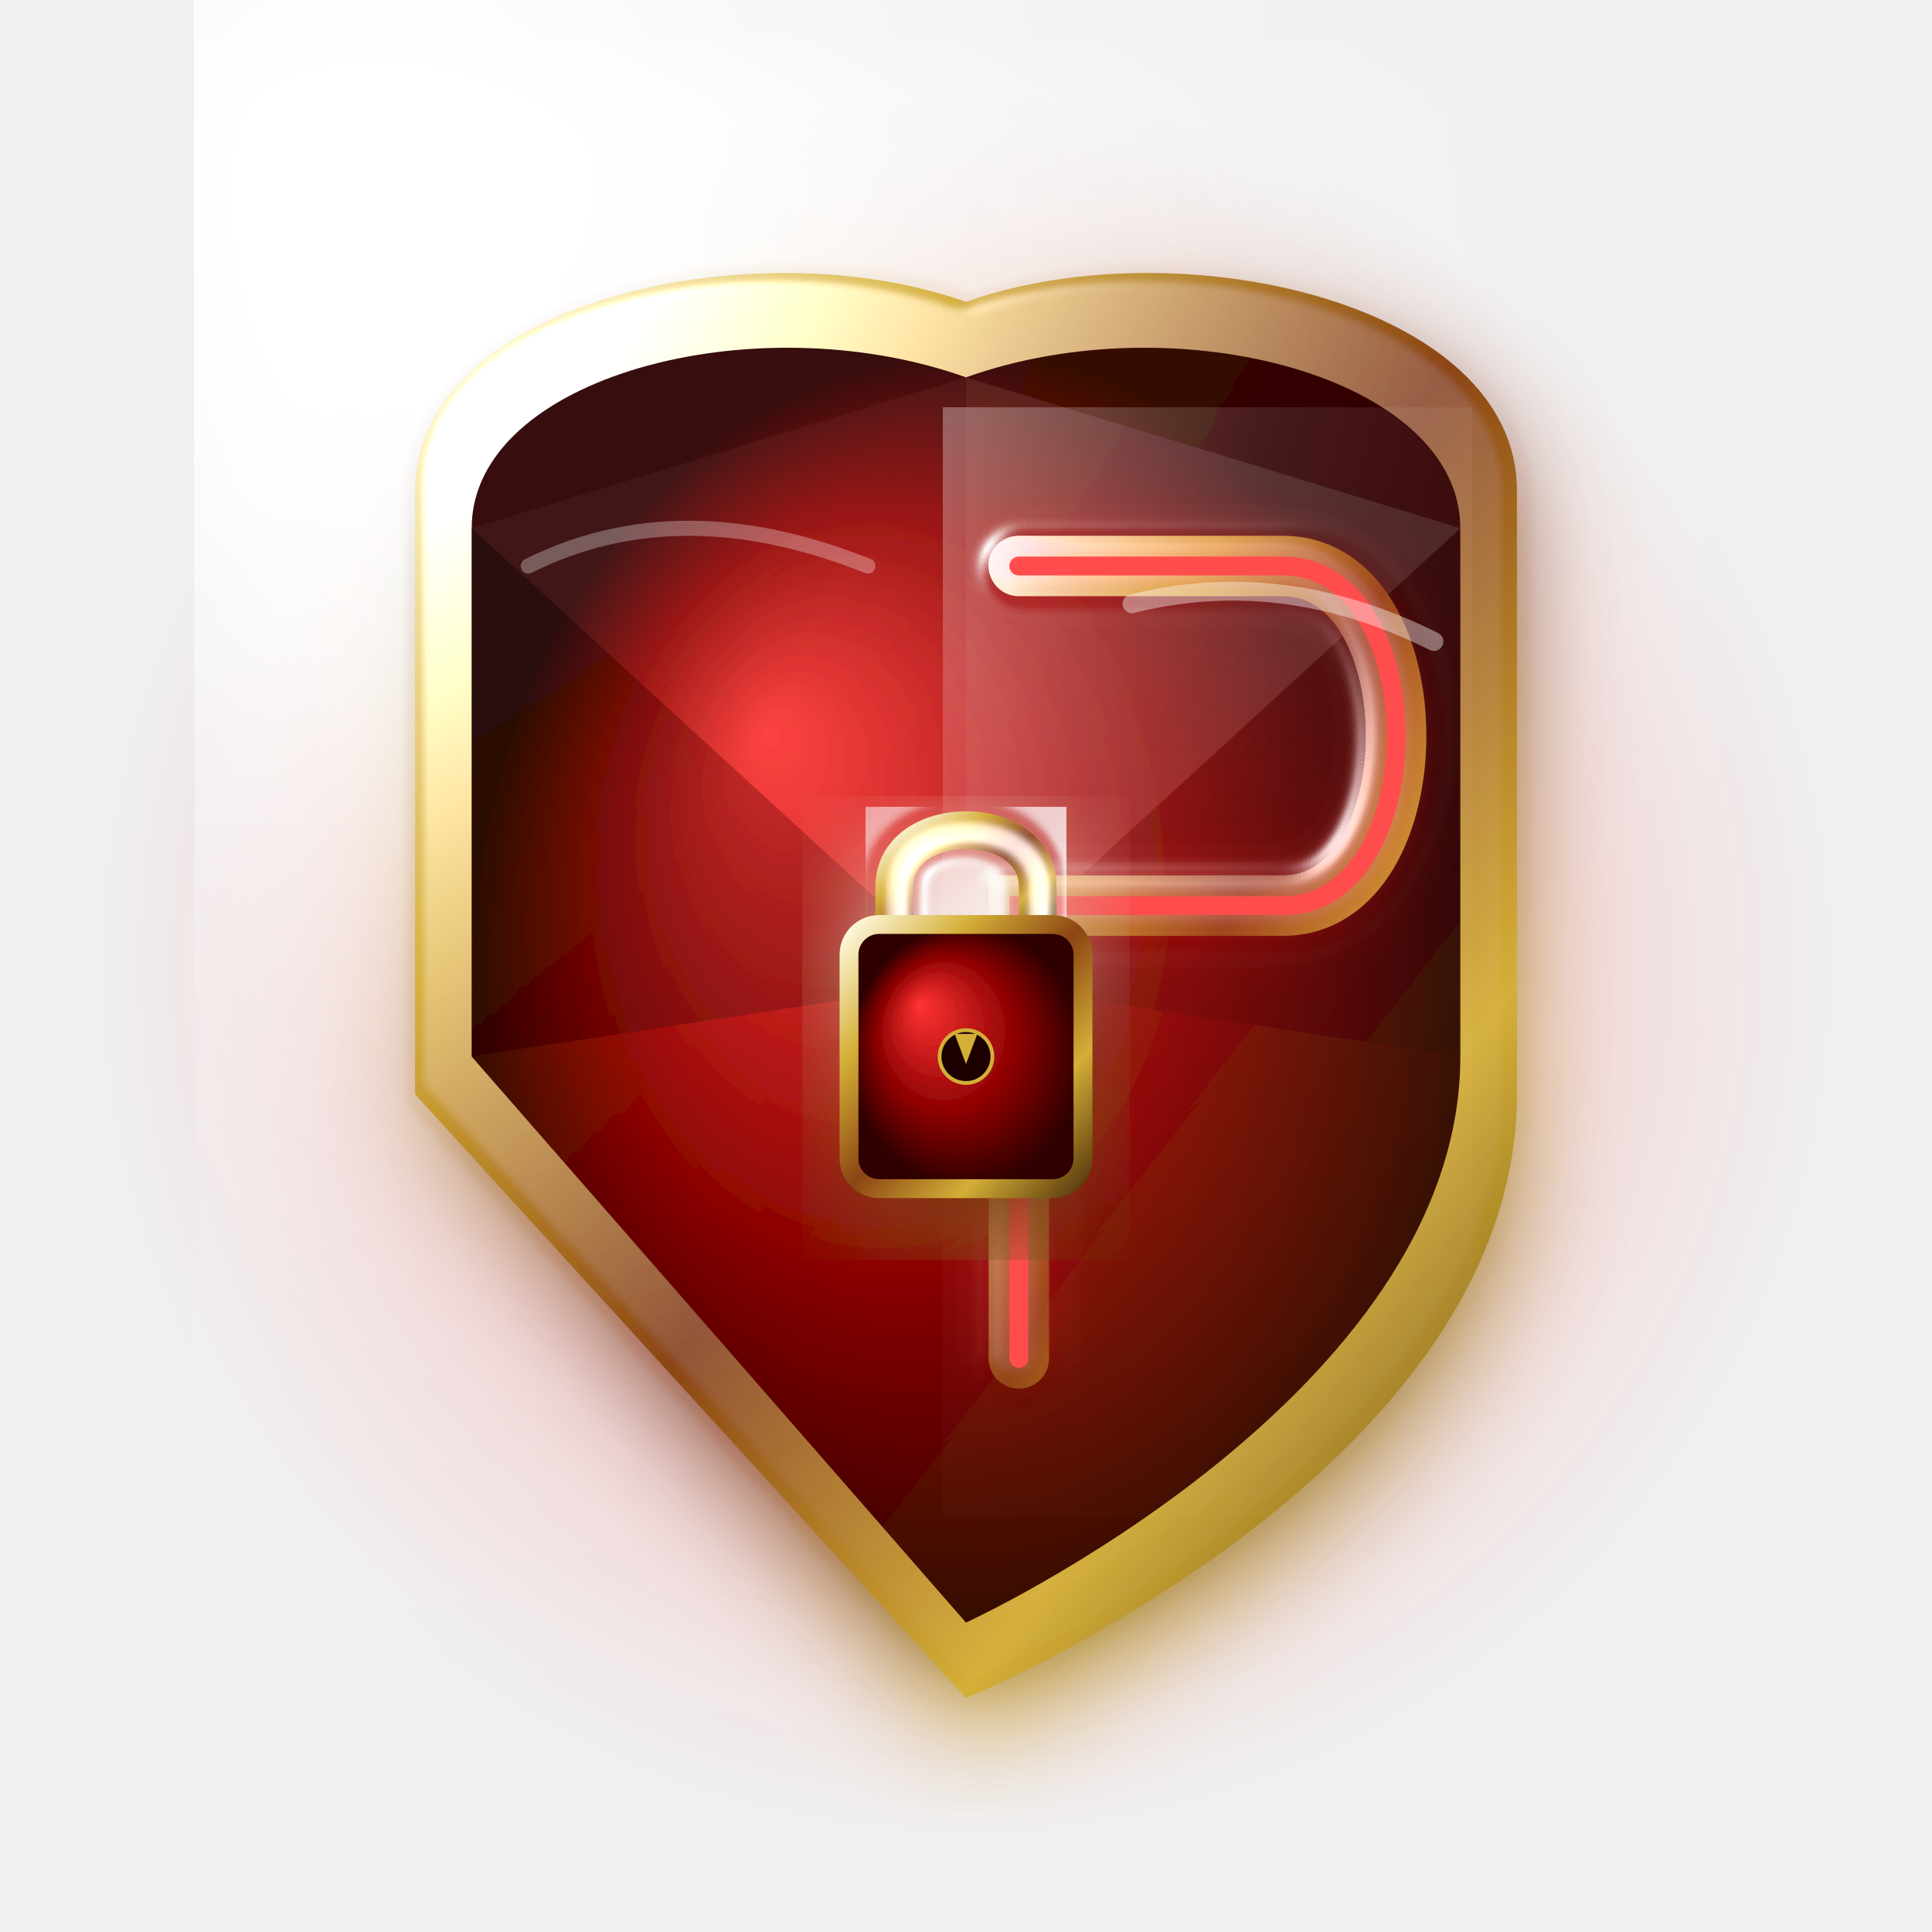
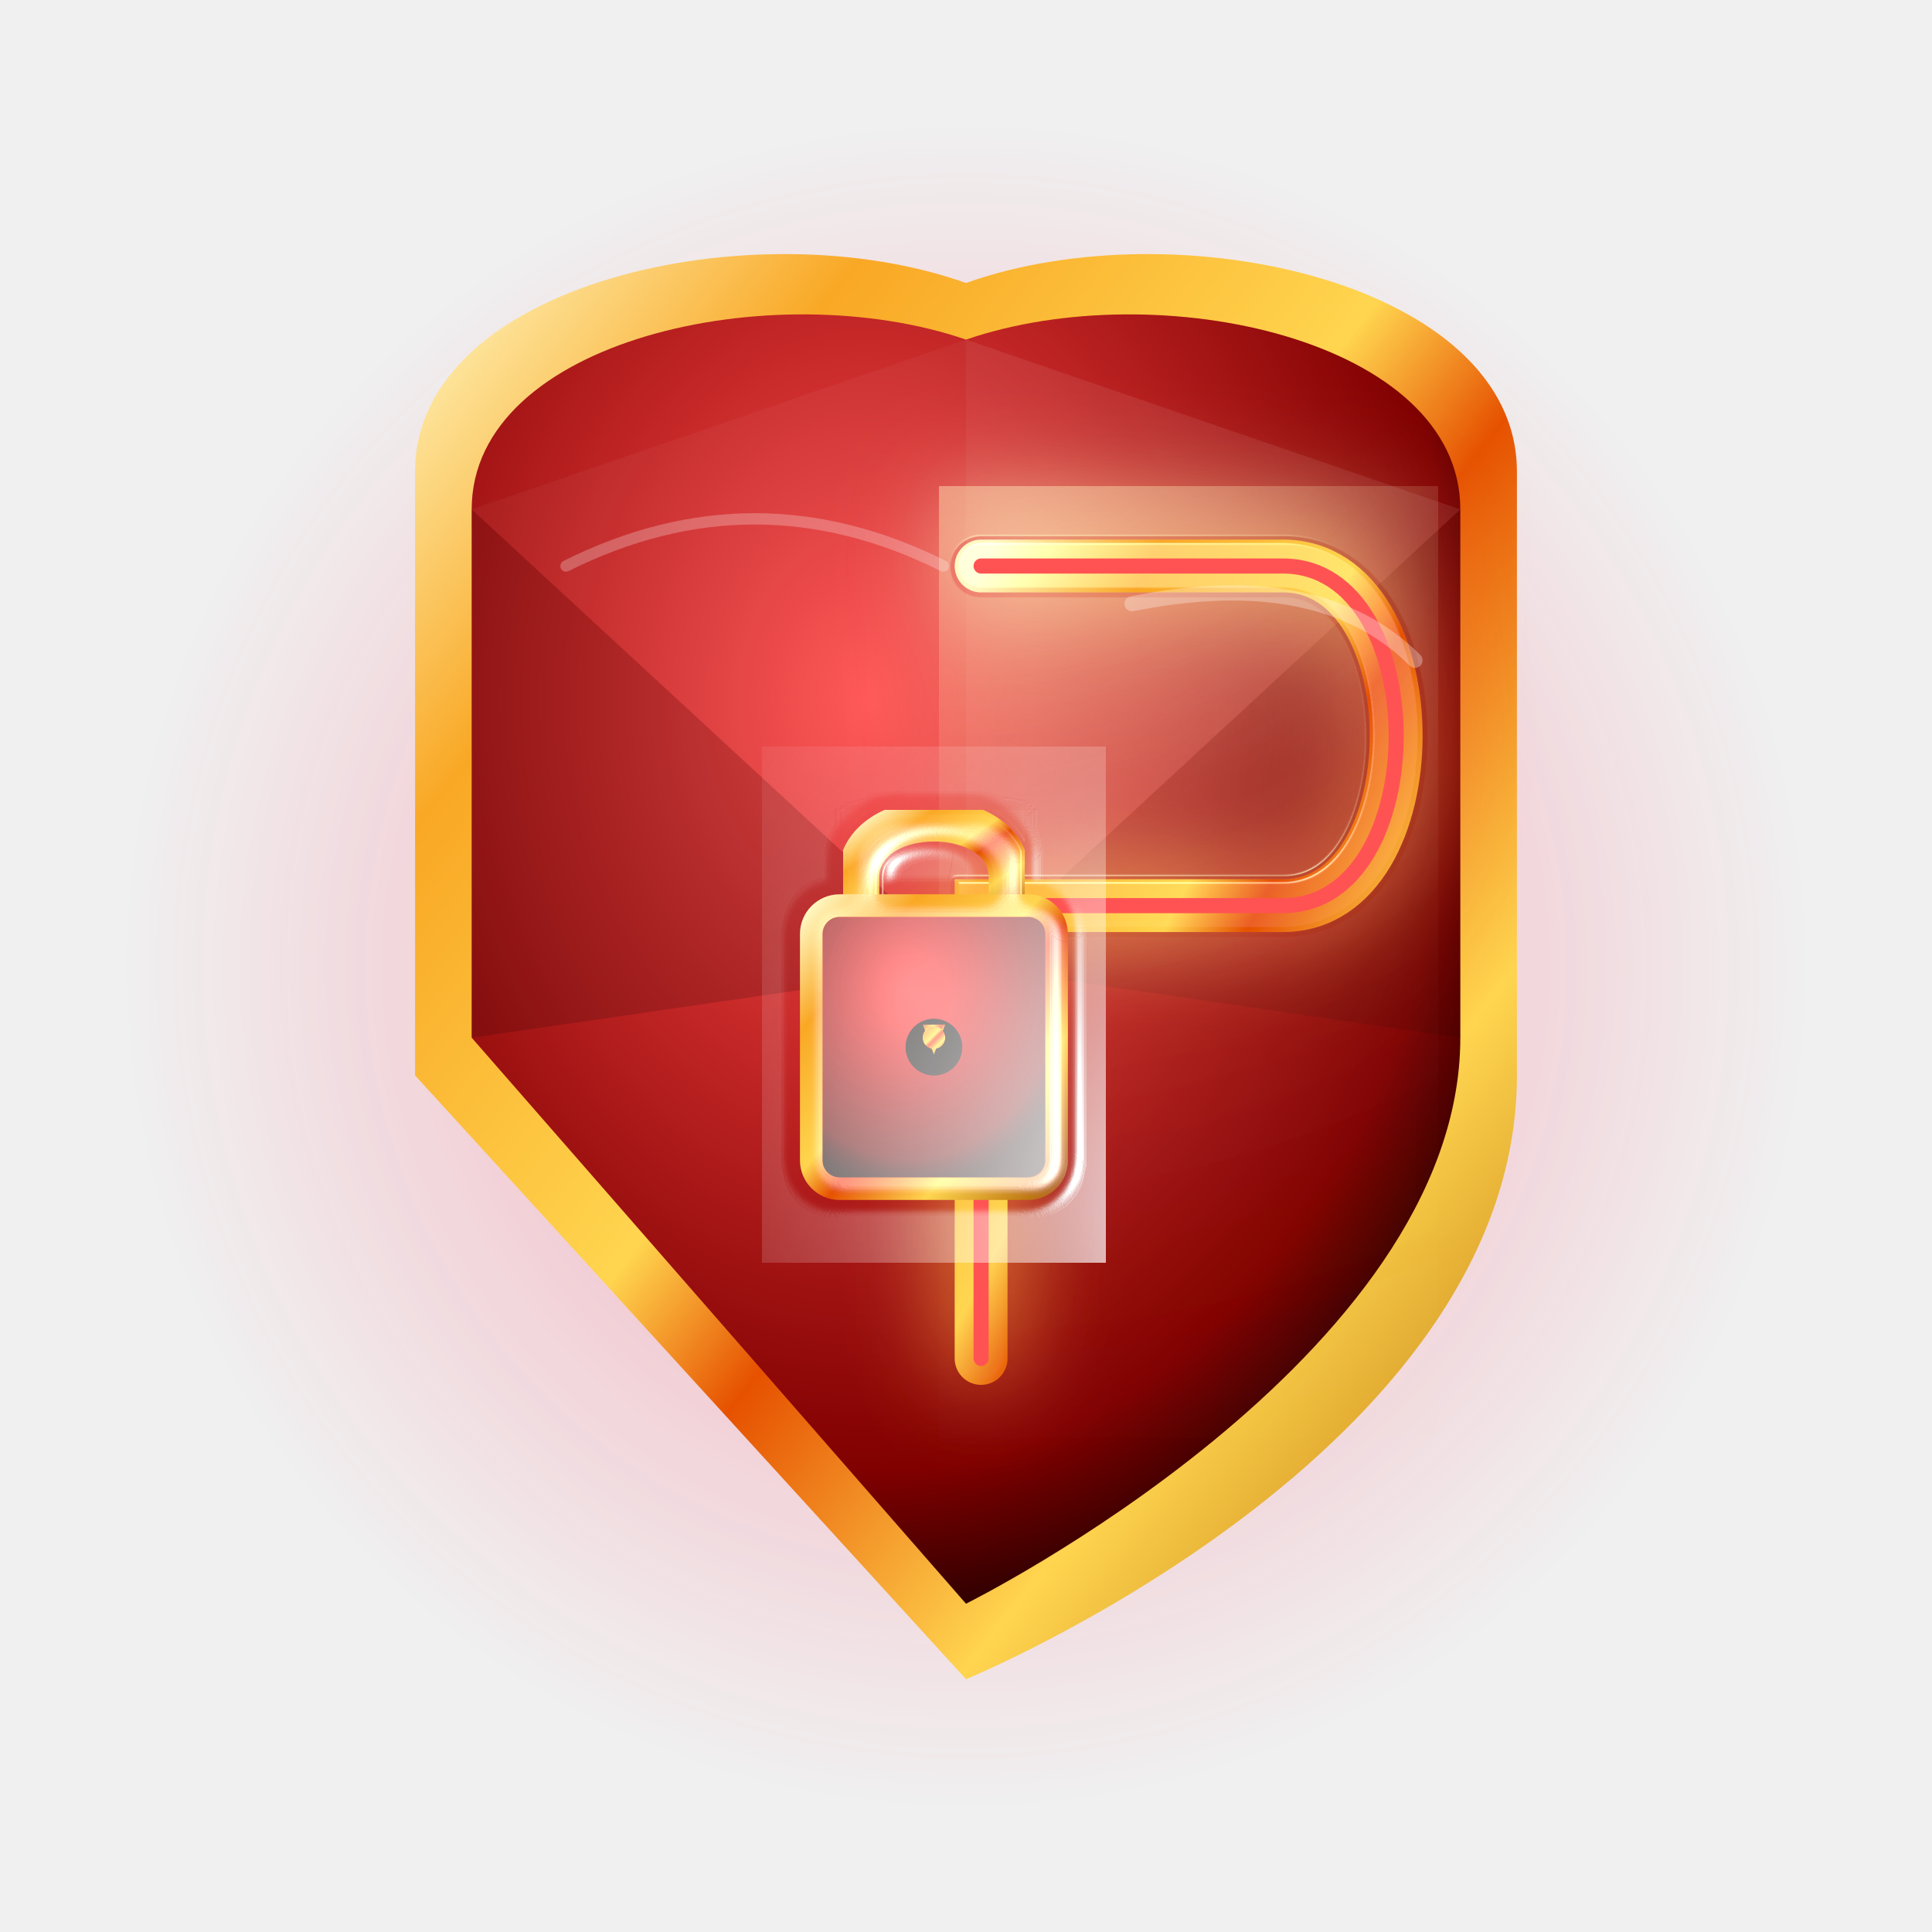
- <svg xmlns="http://www.w3.org/2000/svg" width="512" height="512" viewBox="0 0 512 512" fill="none">
+ <svg xmlns="http://www.w3.org/2000/svg" width="1024" height="1024" viewBox="0 0 1024 1024" fill="none">
  <defs>
-     <filter id="shadow" x="-20%" y="-20%" width="140%" height="140%">
-       <feGaussianBlur stdDeviation="15" result="blur" />
-       <feOffset dx="0" dy="10" result="offsetBlur" />
-       <feMerge>
-         <feMergeNode in="offsetBlur" />
-         <feMergeNode in="SourceGraphic" />
-       </feMerge>
-     </filter>
-     <filter id="innerGlow" x="-20%" y="-20%" width="140%" height="140%">
-       <feGaussianBlur stdDeviation="8" result="blur" />
+     <filter id="priveGlow" x="-50%" y="-50%" width="200%" height="200%">
+       <feGaussianBlur stdDeviation="25" result="blur" />
      <feComposite in="SourceGraphic" in2="blur" operator="over" />
    </filter>
-     <filter id="specular" x="-20%" y="-20%" width="140%" height="140%">
-       <feGaussianBlur stdDeviation="2" result="blur" />
-       <feSpecularLighting surfaceScale="5" specularConstant="1" specularExponent="40" lighting-color="white" in="blur" result="spec">
-         <fePointLight x="100" y="50" z="300" />
+     <filter id="rubyBling" x="-20%" y="-20%" width="140%" height="140%">
+       <feGaussianBlur stdDeviation="4" result="blur" />
+       <feSpecularLighting surfaceScale="8" specularConstant="1.2" specularExponent="35" lighting-color="#ffffff" in="blur" result="spec">
+         <fePointLight x="300" y="200" z="400" />
      </feSpecularLighting>
      <feComposite in="SourceGraphic" in2="spec" operator="arithmetic" k1="0" k2="1" k3="1" k4="0" />
    </filter>
-     <linearGradient id="goldGradient" x1="0%" y1="0%" x2="100%" y2="100%">
-       <stop offset="0%" stop-color="#FFFAE0" />
-       <stop offset="25%" stop-color="#D4AF37" />
-       <stop offset="50%" stop-color="#8B4513" />
-       <stop offset="75%" stop-color="#D4AF37" />
-       <stop offset="100%" stop-color="#5C3B0E" />
+     <filter id="goldReflection" x="-10%" y="-10%" width="120%" height="120%">
+       <feGaussianBlur stdDeviation="1" result="blur" />
+       <feSpecularLighting surfaceScale="5" specularConstant="1" specularExponent="50" lighting-color="#FFE082" in="blur" result="spec">
+         <fePointLight x="512" y="100" z="500" />
+       </feSpecularLighting>
+       <feComposite in="SourceGraphic" in2="spec" operator="arithmetic" k1="0" k2="1" k3="0.8" k4="0" />
+     </filter>
+     <linearGradient id="priveGold" x1="0%" y1="0%" x2="100%" y2="100%">
+       <stop offset="0%" stop-color="#FFF9C4" />
+       <stop offset="20%" stop-color="#F9A825" />
+       <stop offset="45%" stop-color="#FFD54F" />
+       <stop offset="55%" stop-color="#E65100" />
+       <stop offset="75%" stop-color="#FFD54F" />
+       <stop offset="100%" stop-color="#B26500" />
    </linearGradient>
-     <radialGradient id="rubyGradient" cx="50%" cy="50%" r="50%" fx="30%" fy="30%">
-       <stop offset="0%" stop-color="#FF3333" />
-       <stop offset="60%" stop-color="#8B0000" />
-       <stop offset="100%" stop-color="#2D0000" />
+     <radialGradient id="priveRuby" cx="40%" cy="30%" r="70%" fx="40%" fy="30%">
+       <stop offset="0%" stop-color="#FF5252" />
+       <stop offset="40%" stop-color="#C62828" />
+       <stop offset="85%" stop-color="#800000" />
+       <stop offset="100%" stop-color="#330000" />
    </radialGradient>
-     <radialGradient id="neonGlow" cx="50%" cy="50%" r="50%">
-       <stop offset="0%" stop-color="#FF0000" stop-opacity="0.8" />
-       <stop offset="100%" stop-color="#FF0000" stop-opacity="0" />
+     <radialGradient id="neonLight" cx="50%" cy="50%" r="50%">
+       <stop offset="0%" stop-color="#FF1744" stop-opacity="1" />
+       <stop offset="100%" stop-color="#FF1744" stop-opacity="0" />
    </radialGradient>
  </defs>
-   <circle cx="256" cy="256" r="230" fill="url(#neonGlow)" opacity="0.4" />
-   <g filter="url(#shadow)">
-     <path d="M110 130 C110 80, 200 60, 256 80 C312 60, 402 80, 402 130 V290 C402 390, 256 450, 256 450 L110 290 V130Z" fill="url(#goldGradient)" filter="url(#specular)" />
-     <path d="M125 140 C125 100, 200 80, 256 100 C312 80, 387 100, 387 140 V280 C387 370, 256 430, 256 430 L125 280 V140Z" fill="url(#rubyGradient)" opacity="0.95" />
-     <path d="M256 100 L387 140 L256 260 Z" fill="white" fill-opacity="0.1" />
-     <path d="M125 140 L256 100 L256 260 Z" fill="white" fill-opacity="0.05" />
-     <path d="M125 140 L125 280 L256 260 Z" fill="black" fill-opacity="0.2" />
-     <path d="M387 140 L387 280 L256 260 Z" fill="black" fill-opacity="0.1" />
+   <circle cx="512" cy="512" r="450" fill="url(#neonLight)" opacity="0.35" />
+   <g filter="url(##rubyBling)">
+     <path d="M220 250 C220 150, 400 110, 512 150 C624 110, 804 150, 804 250 V570 C804 770, 512 890, 512 890 L220 570 V250Z" fill="url(#priveGold)" />
+     <path d="M250 270 C250 180, 410 145, 512 180 C614 145, 774 180, 774 270 V550 C774 720, 512 850, 512 850 L250 550 V270Z" fill="url(#priveRuby)" />
+     <path d="M512 180 L774 270 L512 512 Z" fill="white" fill-opacity="0.08" />
+     <path d="M250 270 L512 180 L512 512 Z" fill="white" fill-opacity="0.04" />
+     <path d="M250 270 L250 550 L512 512 Z" fill="black" fill-opacity="0.15" />
+     <path d="M774 270 L774 550 L512 512 Z" fill="black" fill-opacity="0.1" />
  </g>
-   <g transform="translate(10, 0)">
-     <path d="M260 150 H330 C370 150, 370 240, 330 240 H260 V360" stroke="url(#goldGradient)" stroke-width="16" stroke-linecap="round" fill="none" filter="url(#specular)" />
-     <path d="M260 150 H330 C370 150, 370 240, 330 240 H260 V360" stroke="#FF4D4D" stroke-width="5" stroke-linecap="round" fill="none" filter="url(#innerGlow)" />
+   <g filter="url(#priveGlow)">
+     <path d="M520 300 H680 C760 300, 760 480, 680 480 H520 V720" stroke="url(#priveGold)" stroke-width="28" stroke-linecap="round" fill="none" filter="url(#goldReflection)" />
+     <path d="M520 300 H680 C760 300, 760 480, 680 480 H520 V720" stroke="#FF5252" stroke-width="8" stroke-linecap="round" fill="none" />
  </g>
-   <g transform="translate(225, 230)" filter="url(#shadow)">
-     <path d="M12 20 V5 C12 -15, 50 -15, 50 5 V20" fill="none" stroke="url(#goldGradient)" stroke-width="10" stroke-linecap="round" filter="url(#specular)" />
-     <rect x="0" y="15" width="62" height="70" rx="8" fill="url(#rubyGradient)" stroke="url(#goldGradient)" stroke-width="5" />
-     <g transform="translate(31, 50)">
-       <circle r="7" fill="#1A0000" stroke="#D4AF37" stroke-width="1" />
-       <path d="M-3 6 L3 6 L0 -2 Z" fill="#D4AF37" transform="rotate(180)" />
+   <g transform="translate(430, 450)" filter="url(#rubyBling)">
+     <path d="M25 40 V15 C25 -25, 105 -25, 105 15 V40" fill="none" stroke="url(#priveGold)" stroke-width="22" stroke-linecap="round" filter="url(#goldReflection)" />
+     <rect x="0" y="30" width="130" height="150" rx="15" fill="url(#priveRuby)" stroke="url(#priveGold)" stroke-width="12" />
+     <g transform="translate(65, 105)">
+       <circle r="15" fill="#1A0000" />
+       <path d="M-6 12 L6 12 L0 -4 Z" fill="url(#priveGold)" transform="rotate(180)" />
+       <circle r="6" fill="url(#priveGold)" cy="-5" />
    </g>
  </g>
-   <path d="M140 150 Q180 130, 230 150" fill="none" stroke="white" stroke-width="4" stroke-opacity="0.3" stroke-linecap="round" />
-   <path d="M300 160 Q340 150, 380 170" fill="none" stroke="white" stroke-width="5" stroke-opacity="0.4" stroke-linecap="round" />
+   <path d="M300 300 Q400 250, 500 300" stroke="white" stroke-width="6" stroke-opacity="0.25" stroke-linecap="round" fill="none" />
+   <path d="M600 320 Q700 300, 750 350" stroke="white" stroke-width="8" stroke-opacity="0.3" stroke-linecap="round" fill="none" />
</svg>
